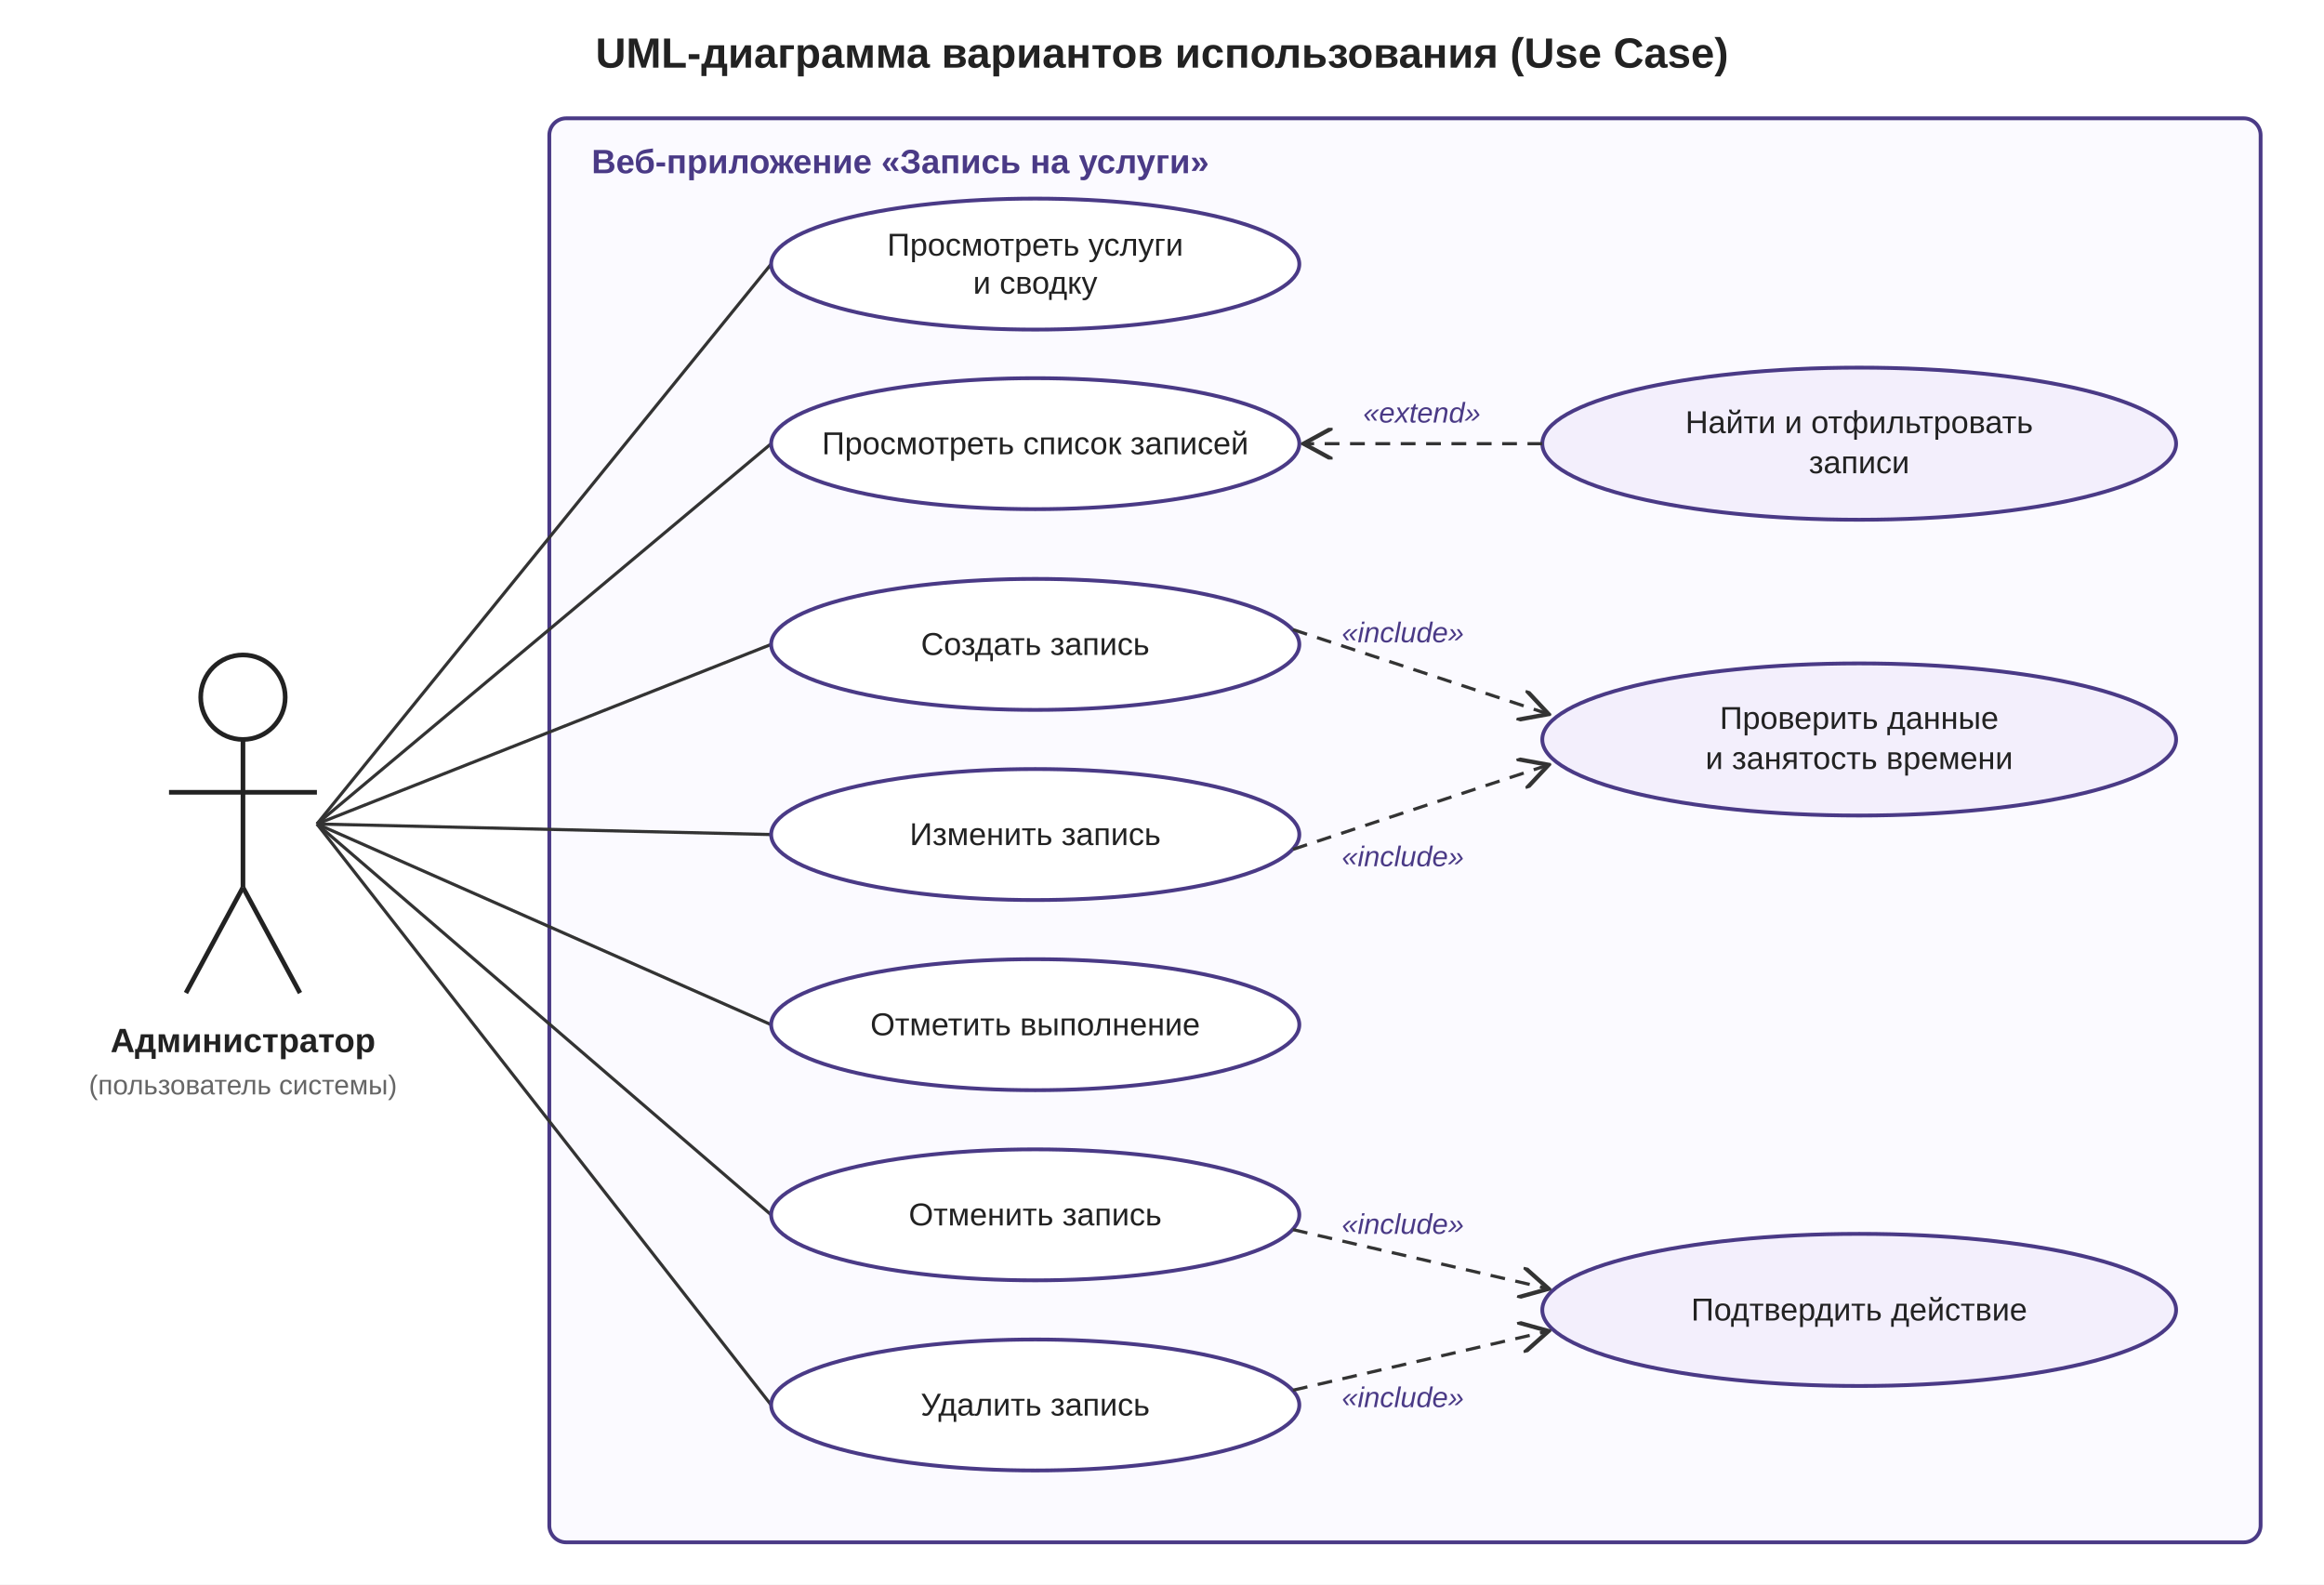
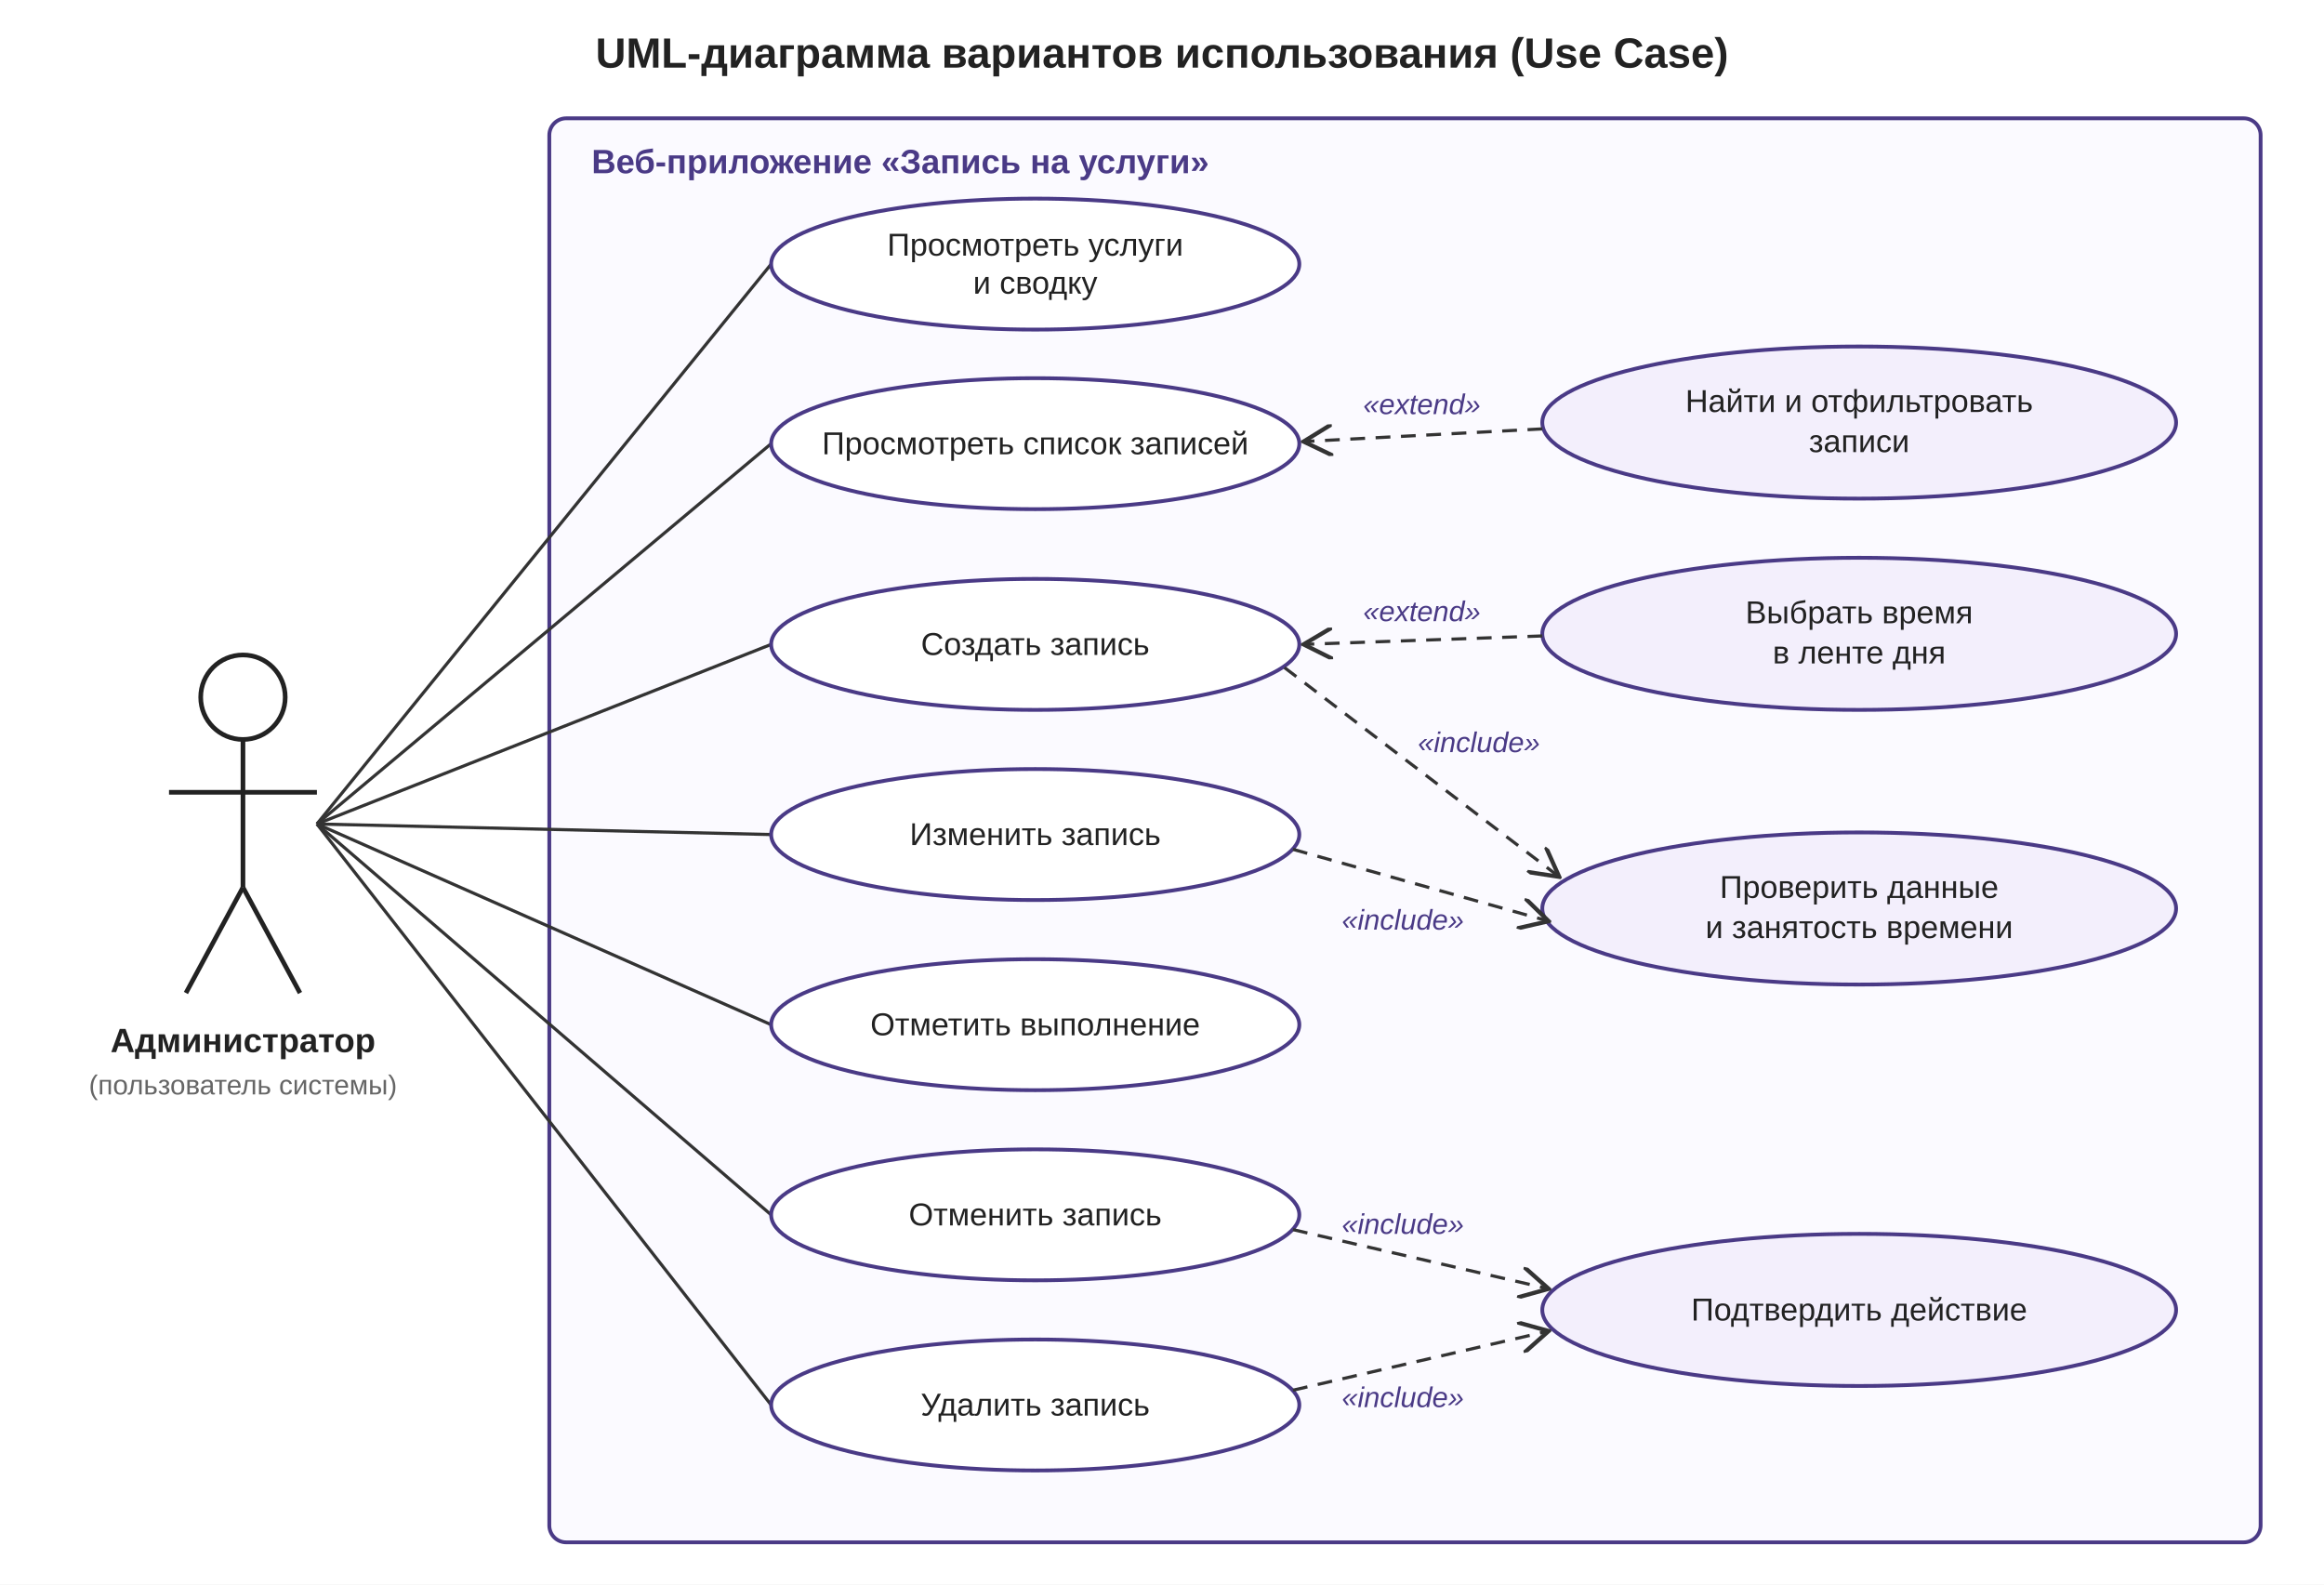
<svg xmlns="http://www.w3.org/2000/svg" width="1100" height="750" viewBox="0 0 1100 750" font-family="Segoe UI, Arial, sans-serif">
  <defs>
    <marker id="open" viewBox="0 0 12 12" refX="11" refY="6" markerWidth="10" markerHeight="10" orient="auto-start-reverse">
      <path d="M0,0 L11,6 L0,12" fill="none" stroke="#333" stroke-width="1.6" />
    </marker>
  </defs>
  <rect width="1100" height="750" fill="#ffffff" />
  <text x="550" y="32" text-anchor="middle" font-size="20" font-weight="700" fill="#222">UML-диаграмма вариантов использования (Use Case)</text>
  <rect x="260" y="56" width="810" height="674" rx="8" fill="#fbfaff" stroke="#4a3a86" stroke-width="1.8" />
  <text x="280" y="82" font-size="16" font-weight="700" fill="#4a3a86">Веб-приложение «Запись на услуги»</text>
  <g stroke="#222" stroke-width="2.2" fill="none">
    <circle cx="115" cy="330" r="20" fill="#fff" />
    <line x1="115" y1="350" x2="115" y2="420" />
    <line x1="80" y1="375" x2="150" y2="375" />
    <line x1="115" y1="420" x2="88" y2="470" />
    <line x1="115" y1="420" x2="142" y2="470" />
  </g>
  <text x="115" y="498" text-anchor="middle" font-size="16" font-weight="700" fill="#222">Администратор</text>
  <text x="115" y="518" text-anchor="middle" font-size="13" fill="#666">(пользователь системы)</text>
  <g stroke="#333" stroke-width="1.5">
    <line x1="150" y1="390" x2="365" y2="125" />
    <line x1="150" y1="390" x2="365" y2="210" />
    <line x1="150" y1="390" x2="365" y2="305" />
    <line x1="150" y1="390" x2="365" y2="395" />
    <line x1="150" y1="390" x2="365" y2="485" />
    <line x1="150" y1="390" x2="365" y2="575" />
    <line x1="150" y1="390" x2="365" y2="665" />
  </g>
  <g fill="#fff" stroke="#4a3a86" stroke-width="1.8">
    <ellipse cx="490" cy="125" rx="125" ry="31" />
    <ellipse cx="490" cy="210" rx="125" ry="31" />
    <ellipse cx="490" cy="305" rx="125" ry="31" />
    <ellipse cx="490" cy="395" rx="125" ry="31" />
    <ellipse cx="490" cy="485" rx="125" ry="31" />
    <ellipse cx="490" cy="575" rx="125" ry="31" />
    <ellipse cx="490" cy="665" rx="125" ry="31" />
  </g>
  <g font-size="15" fill="#222" text-anchor="middle">
    <text x="490" y="121">Просмотреть услуги</text>
    <text x="490" y="139">и сводку</text>
    <text x="490" y="215">Просмотреть список записей</text>
    <text x="490" y="310">Создать запись</text>
    <text x="490" y="400">Изменить запись</text>
    <text x="490" y="490">Отметить выполнение</text>
    <text x="490" y="580">Отменить запись</text>
    <text x="490" y="670">Удалить запись</text>
  </g>
  <g fill="#f3effc" stroke="#4a3a86" stroke-width="1.8">
-     <ellipse cx="880" cy="210" rx="150" ry="36" />
-     <ellipse cx="880" cy="350" rx="150" ry="36" />
+     <ellipse cx="880" cy="200" rx="150" ry="36" />
+     <ellipse cx="880" cy="300" rx="150" ry="36" />
+     <ellipse cx="880" cy="430" rx="150" ry="36" />
    <ellipse cx="880" cy="620" rx="150" ry="36" />
  </g>
  <g font-size="15" fill="#222" text-anchor="middle">
-     <text x="880" y="205">Найти и отфильтровать</text>
-     <text x="880" y="224">записи</text>
-     <text x="880" y="345">Проверить данные</text>
-     <text x="880" y="364">и занятость времени</text>
+     <text x="880" y="195">Найти и отфильтровать</text>
+     <text x="880" y="214">записи</text>
+     <text x="880" y="295">Выбрать время</text>
+     <text x="880" y="314">в ленте дня</text>
+     <text x="880" y="425">Проверить данные</text>
+     <text x="880" y="444">и занятость времени</text>
    <text x="880" y="625">Подтвердить действие</text>
  </g>
  <g stroke="#333" stroke-width="1.5" stroke-dasharray="7 5" fill="none" marker-end="url(#open)">
-     <line x1="730" y1="210" x2="617" y2="210" />
-     <line x1="612" y1="298" x2="733" y2="338" />
-     <line x1="612" y1="402" x2="733" y2="362" />
+     <line x1="730" y1="203" x2="617" y2="209" />
+     <line x1="730" y1="301" x2="617" y2="305" />
+     <line x1="608" y1="316" x2="738" y2="415" />
+     <line x1="612" y1="402" x2="733" y2="436" />
    <line x1="612" y1="582" x2="733" y2="610" />
    <line x1="612" y1="658" x2="733" y2="630" />
  </g>
  <g font-size="13.5" fill="#4a3a86" font-style="italic" text-anchor="middle">
-     <text x="673" y="200">«extend»</text>
-     <text x="664" y="304">«include»</text>
-     <text x="664" y="410">«include»</text>
+     <text x="673" y="196">«extend»</text>
+     <text x="673" y="294">«extend»</text>
+     <text x="700" y="356">«include»</text>
+     <text x="664" y="440">«include»</text>
    <text x="664" y="584">«include»</text>
    <text x="664" y="666">«include»</text>
  </g>
</svg>
